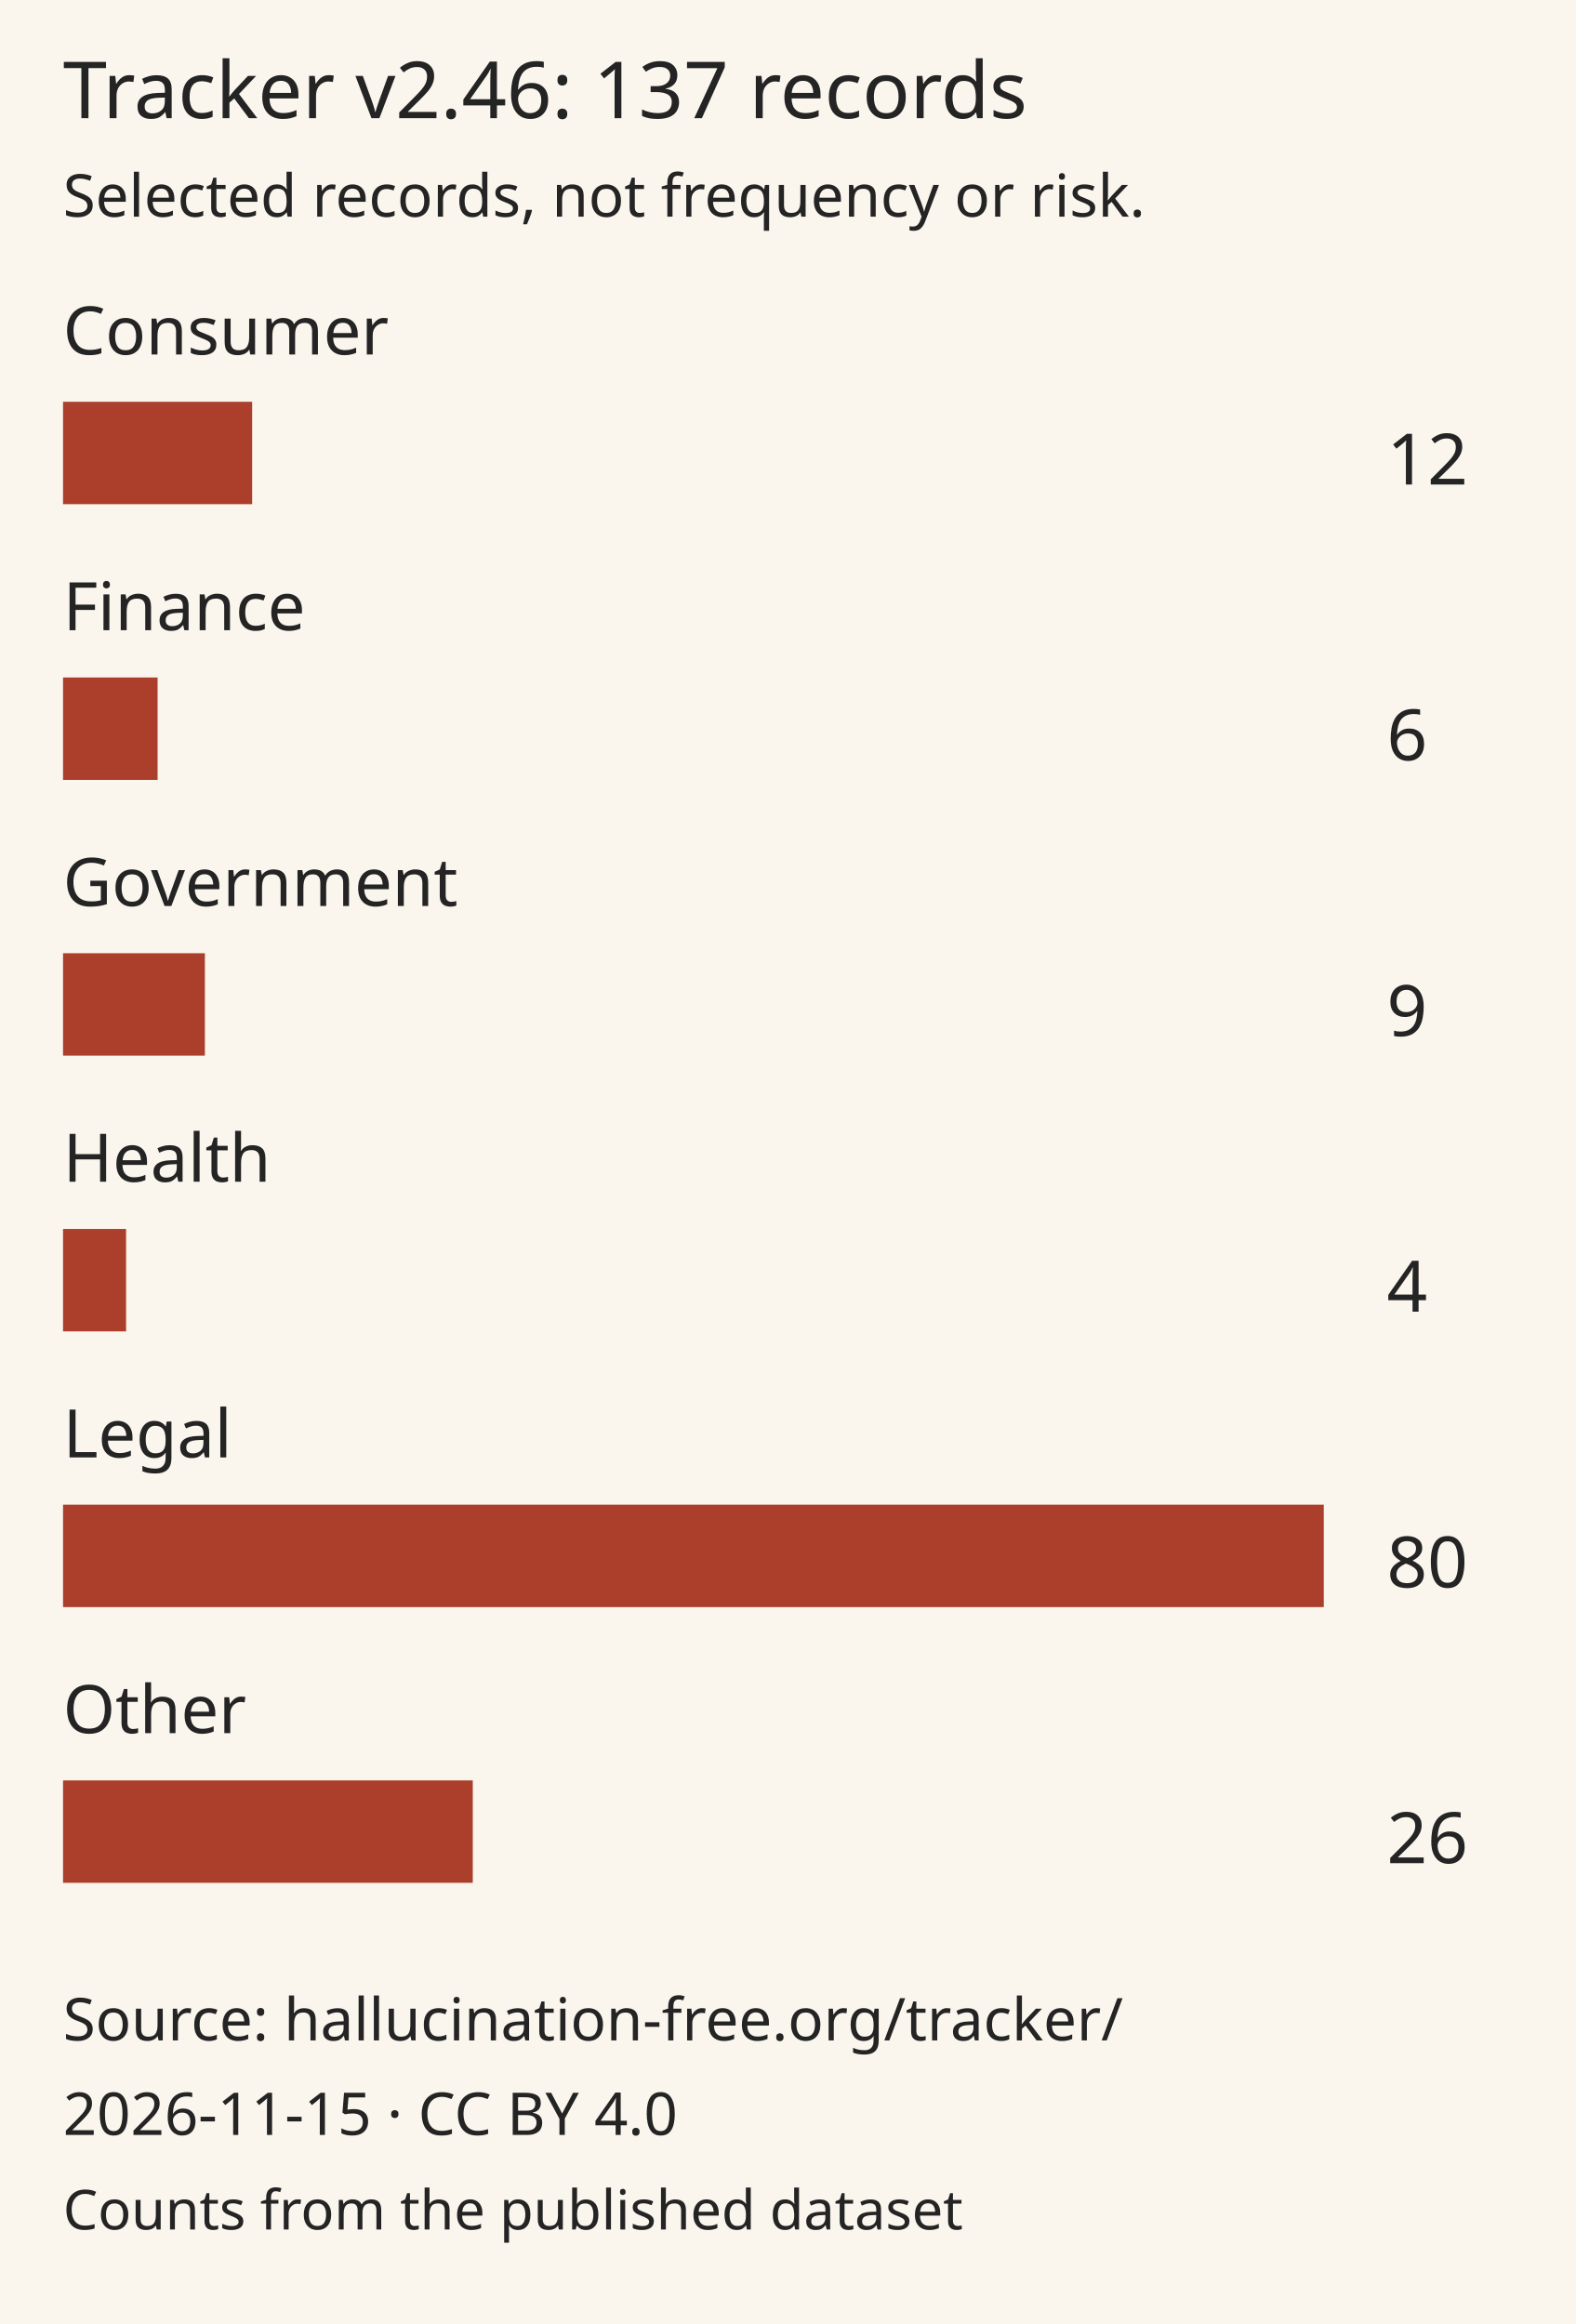
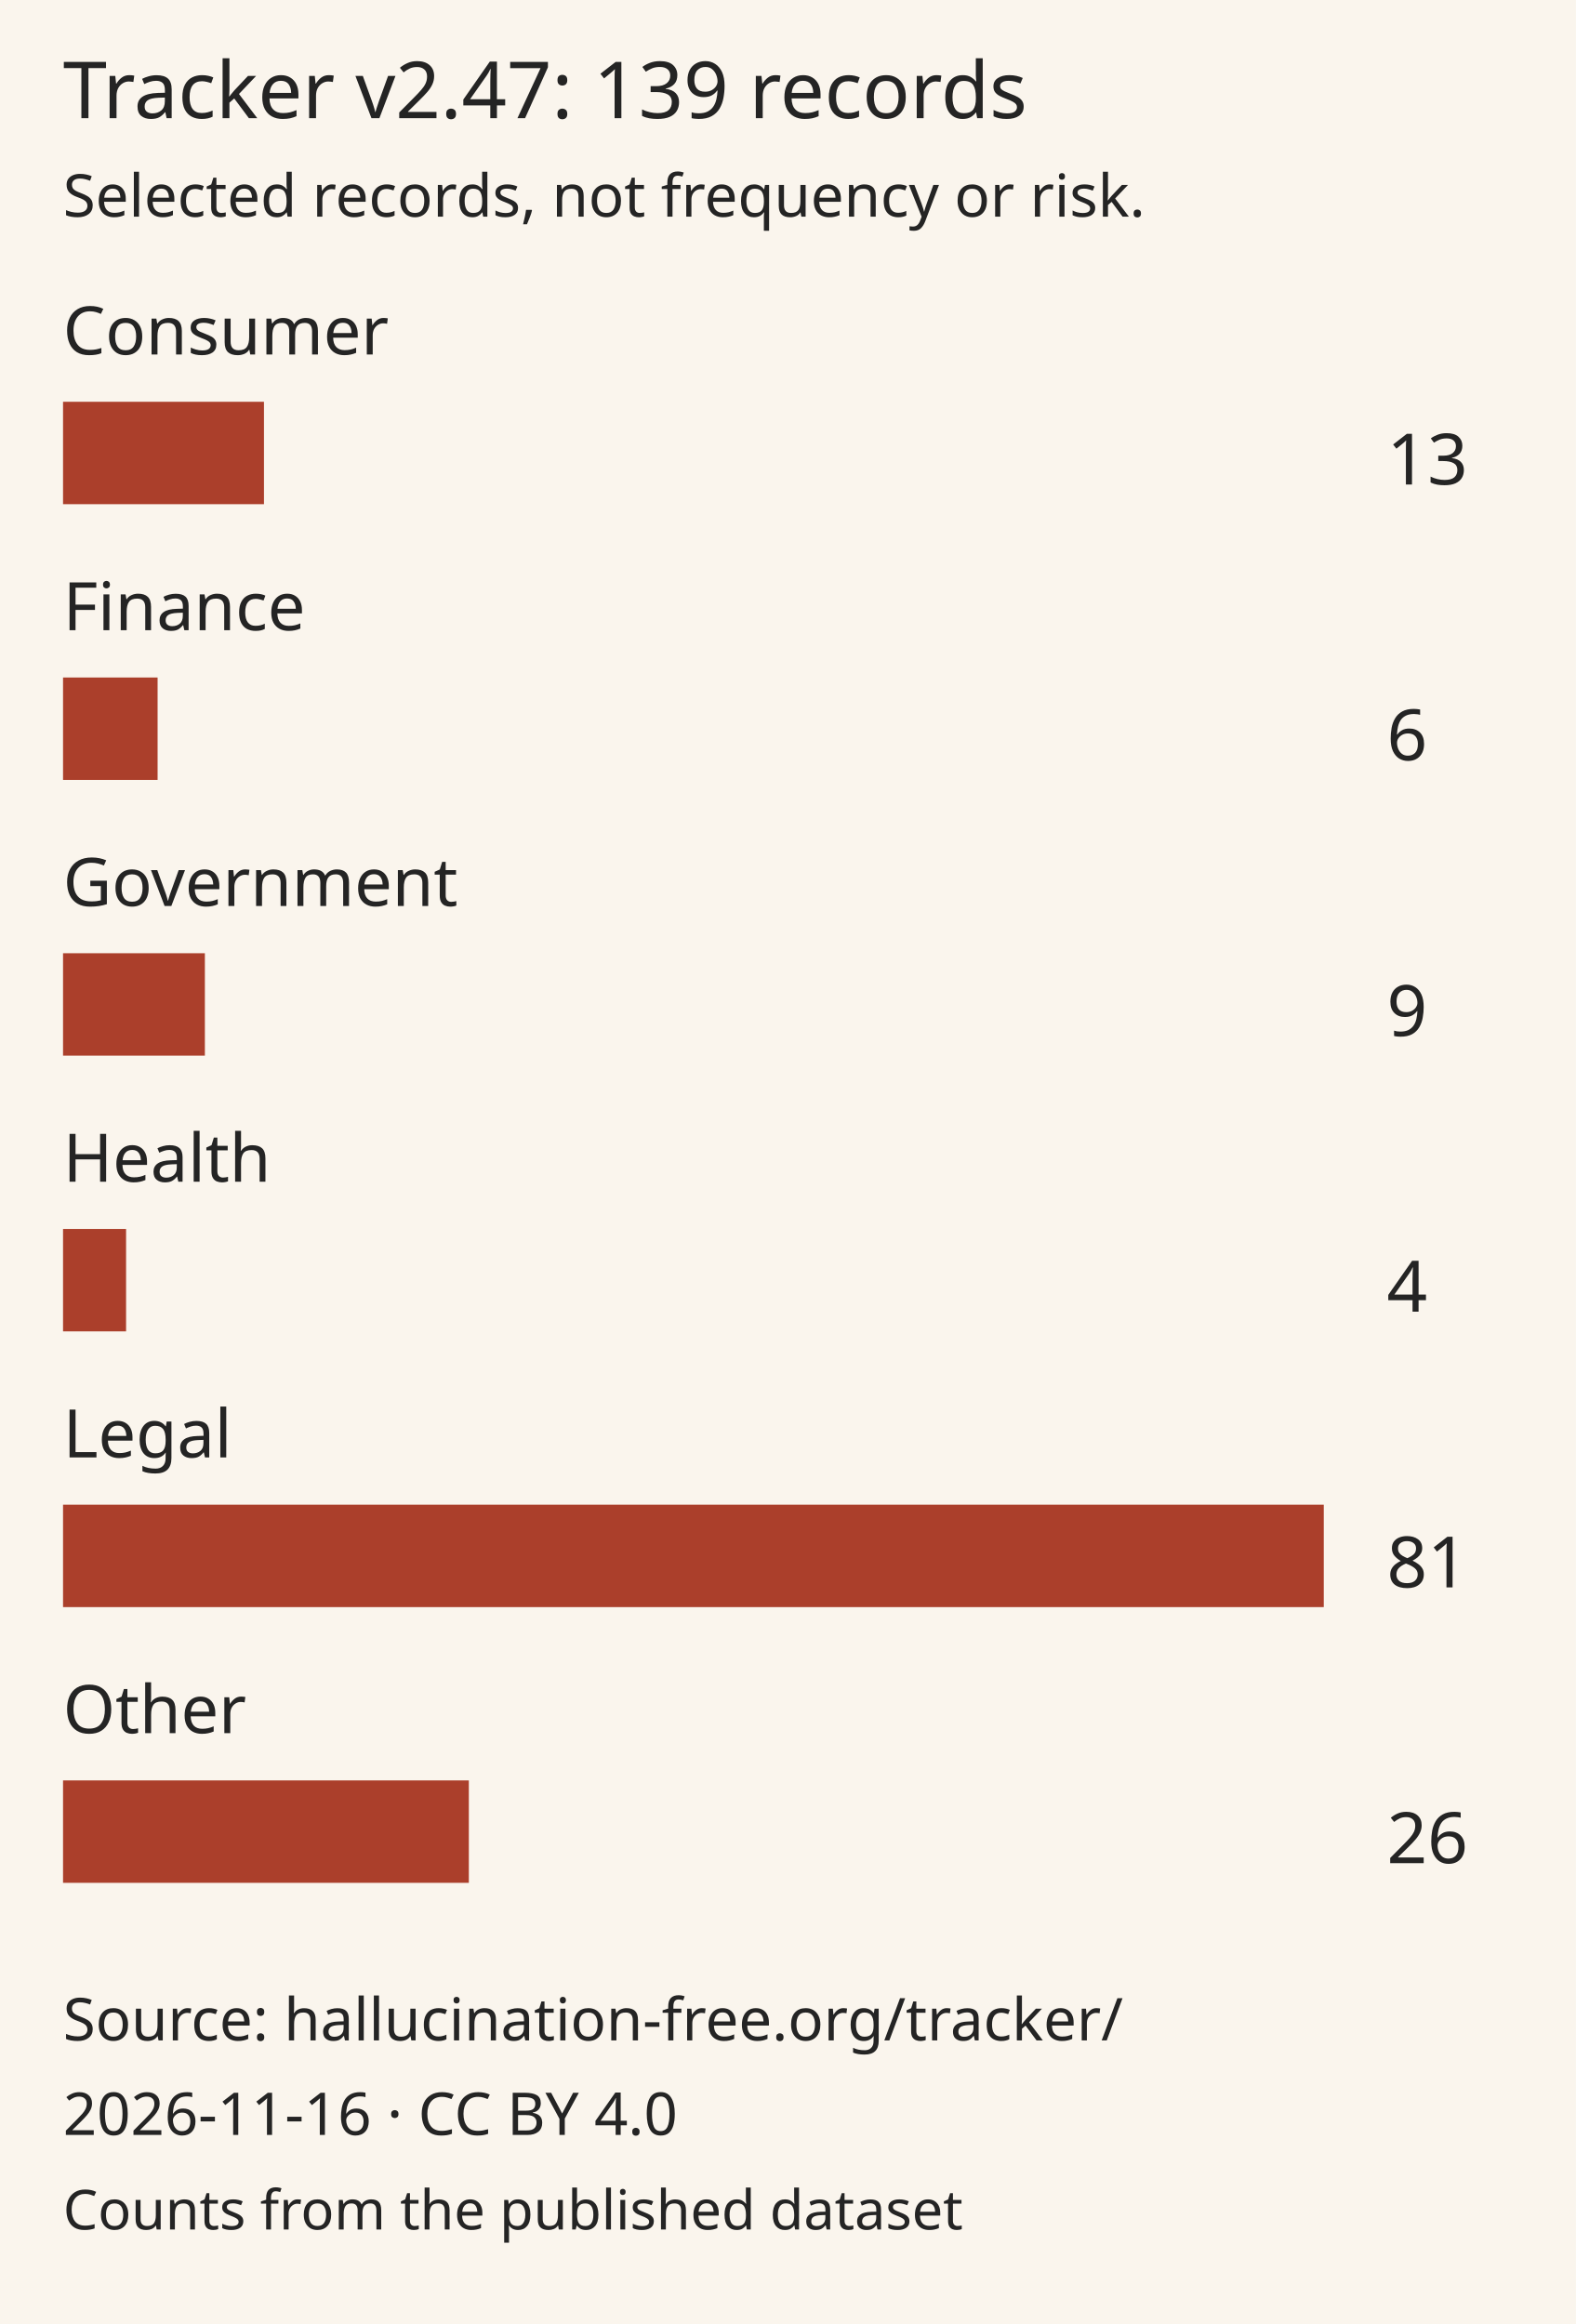
<svg xmlns="http://www.w3.org/2000/svg" viewBox="0 0 400 590">
  <rect width="400" height="590" fill="#faf5ed" />
  <g font-family="sans-serif" fill="#242424">
-     <text x="16" y="30" font-size="20">Tracker v2.46: 137 records</text>
+     <text x="16" y="30" font-size="20">Tracker v2.47: 139 records</text>
    <text x="16" y="55" font-size="15">Selected records, not frequency or risk.</text>
    <text x="16" y="90" font-size="17">Consumer</text>
-     <rect x="16" y="102" width="48" height="26" fill="#ab3f2b" />
-     <text x="352" y="123" font-size="18">12</text>
+     <rect x="16" y="102" width="51" height="26" fill="#ab3f2b" />
+     <text x="352" y="123" font-size="18">13</text>
    <text x="16" y="160" font-size="17">Finance</text>
    <rect x="16" y="172" width="24" height="26" fill="#ab3f2b" />
    <text x="352" y="193" font-size="18">6</text>
    <text x="16" y="230" font-size="17">Government</text>
    <rect x="16" y="242" width="36" height="26" fill="#ab3f2b" />
    <text x="352" y="263" font-size="18">9</text>
    <text x="16" y="300" font-size="17">Health</text>
    <rect x="16" y="312" width="16" height="26" fill="#ab3f2b" />
    <text x="352" y="333" font-size="18">4</text>
    <text x="16" y="370" font-size="17">Legal</text>
    <rect x="16" y="382" width="320" height="26" fill="#ab3f2b" />
-     <text x="352" y="403" font-size="18">80</text>
+     <text x="352" y="403" font-size="18">81</text>
    <text x="16" y="440" font-size="17">Other</text>
-     <rect x="16" y="452" width="104" height="26" fill="#ab3f2b" />
+     <rect x="16" y="452" width="103" height="26" fill="#ab3f2b" />
    <text x="352" y="473" font-size="18">26</text>
    <text x="16" y="518" font-size="15">Source: hallucination-free.org/tracker/</text>
-     <text x="16" y="542" font-size="15">2026-11-15 · CC BY 4.0</text>
+     <text x="16" y="542" font-size="15">2026-11-16 · CC BY 4.0</text>
    <text x="16" y="566" font-size="14">Counts from the published dataset</text>
  </g>
</svg>
